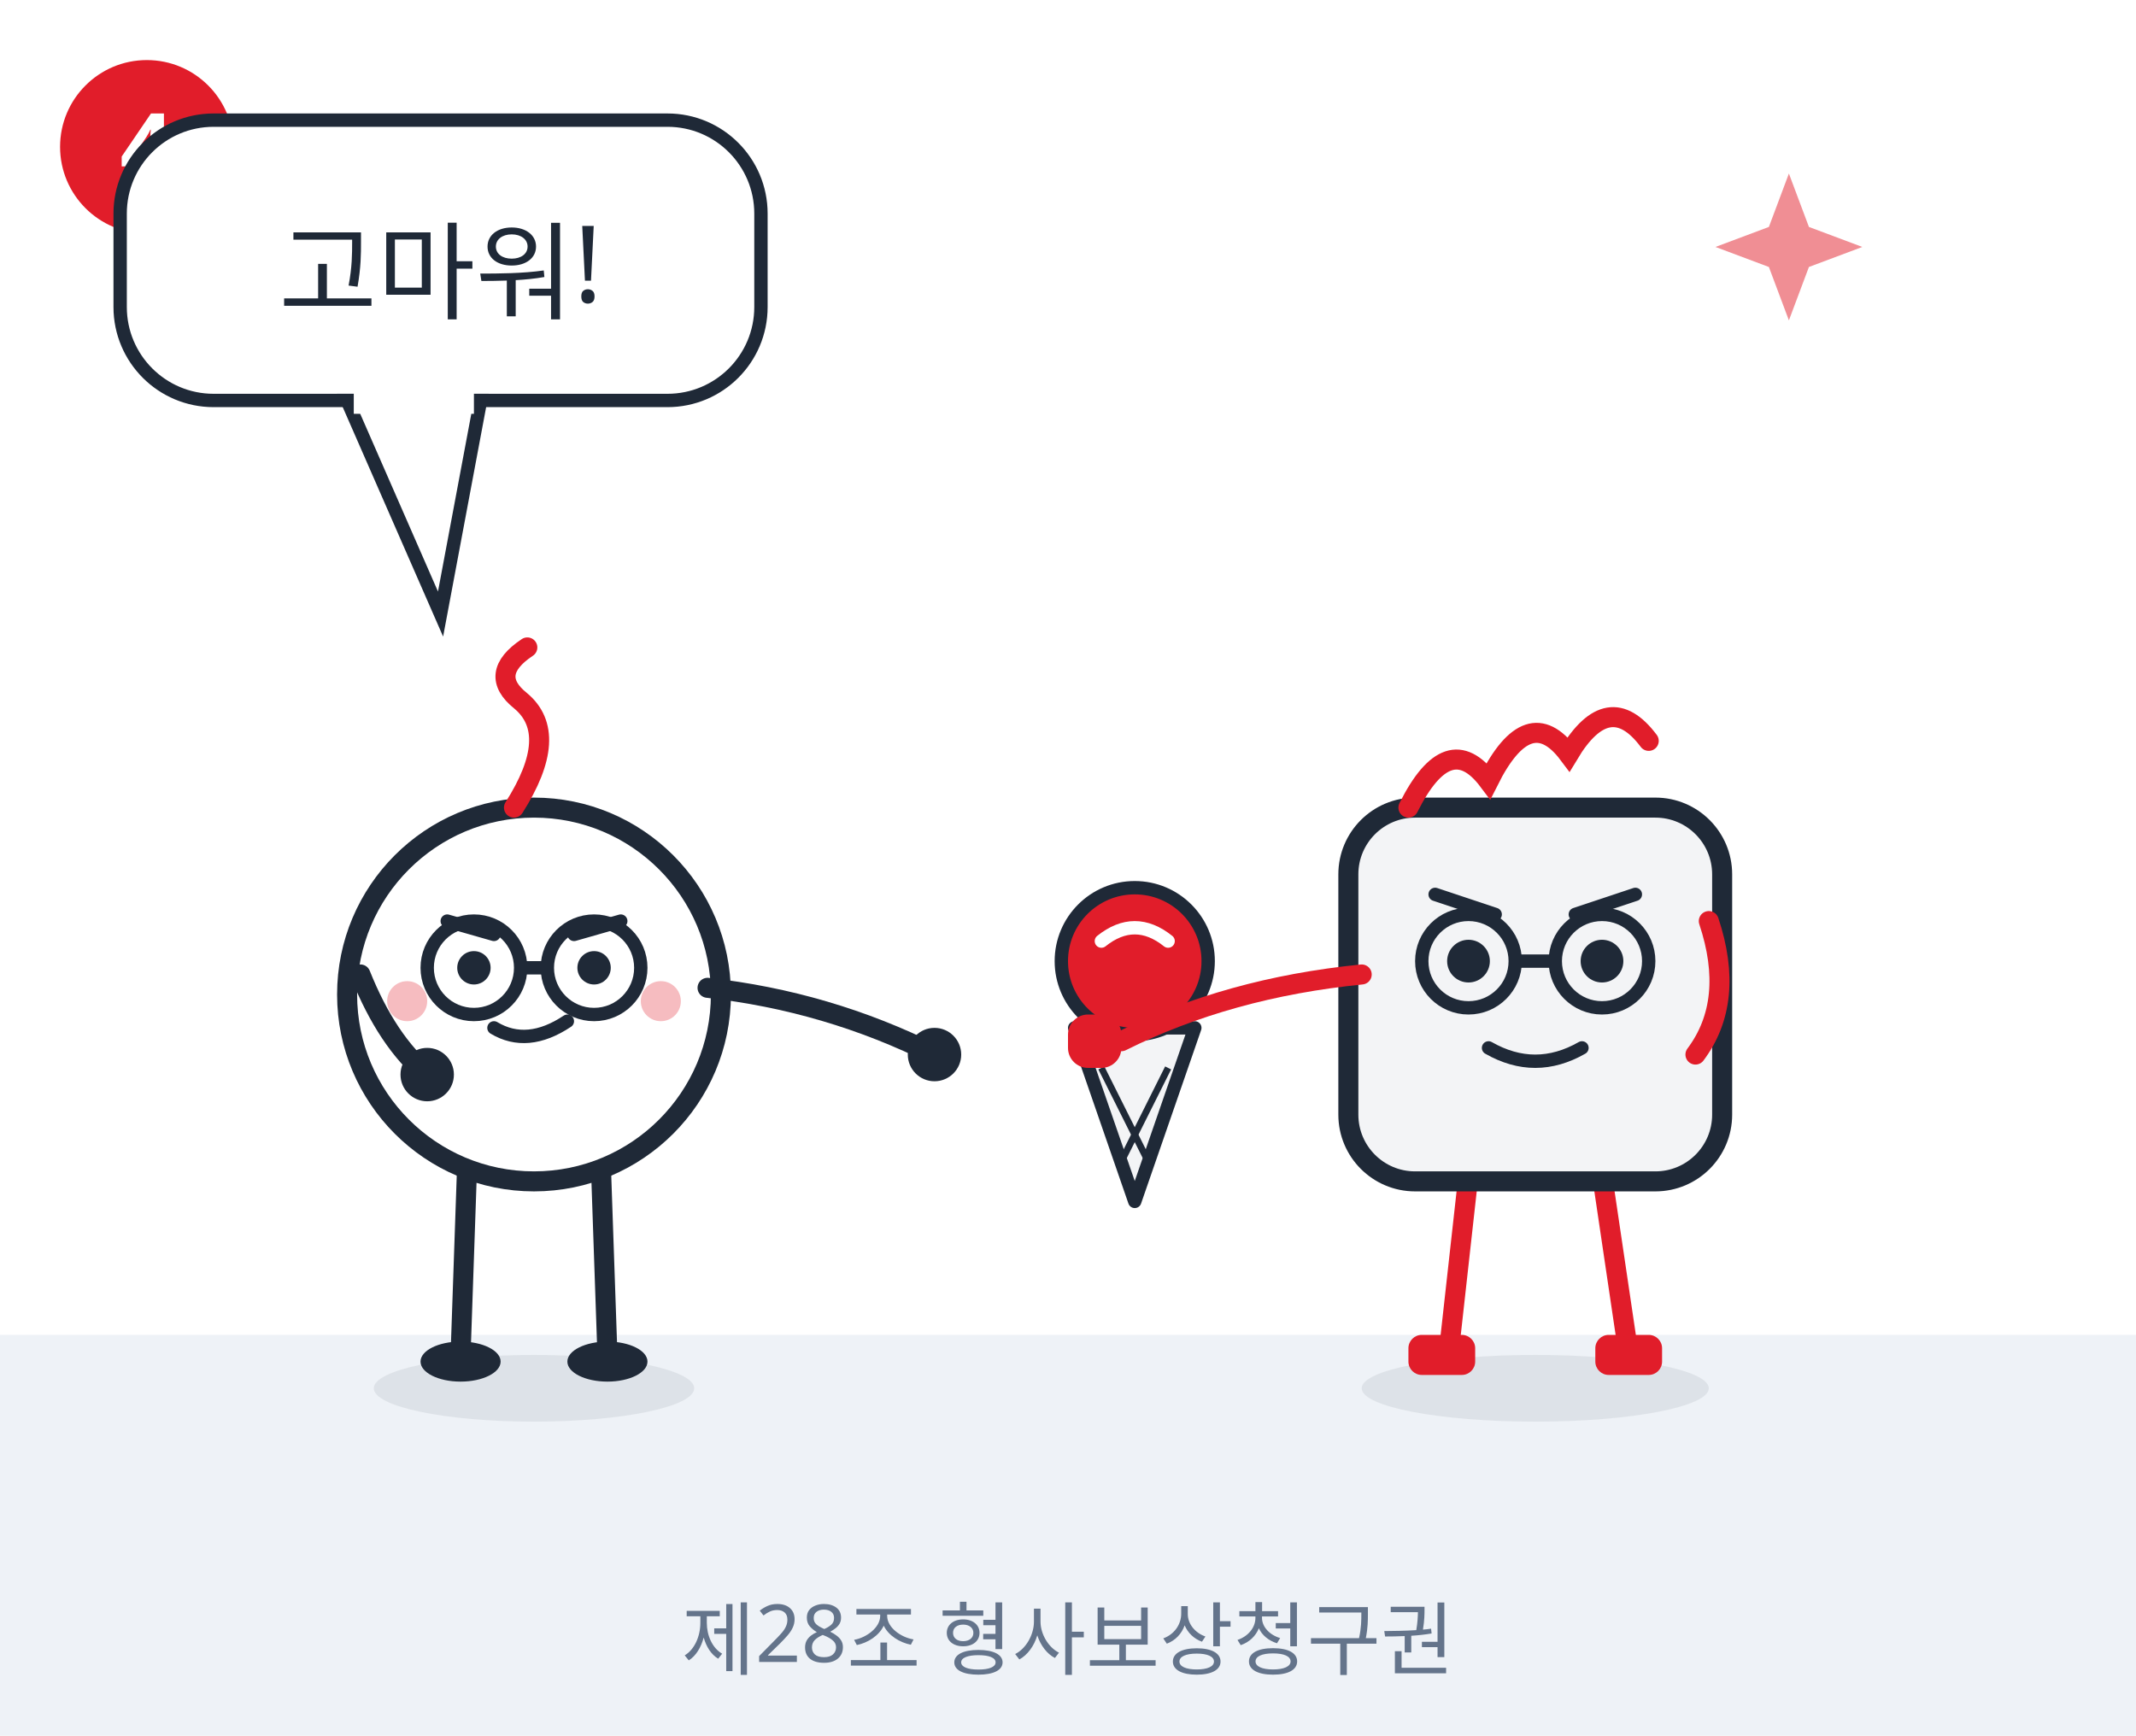
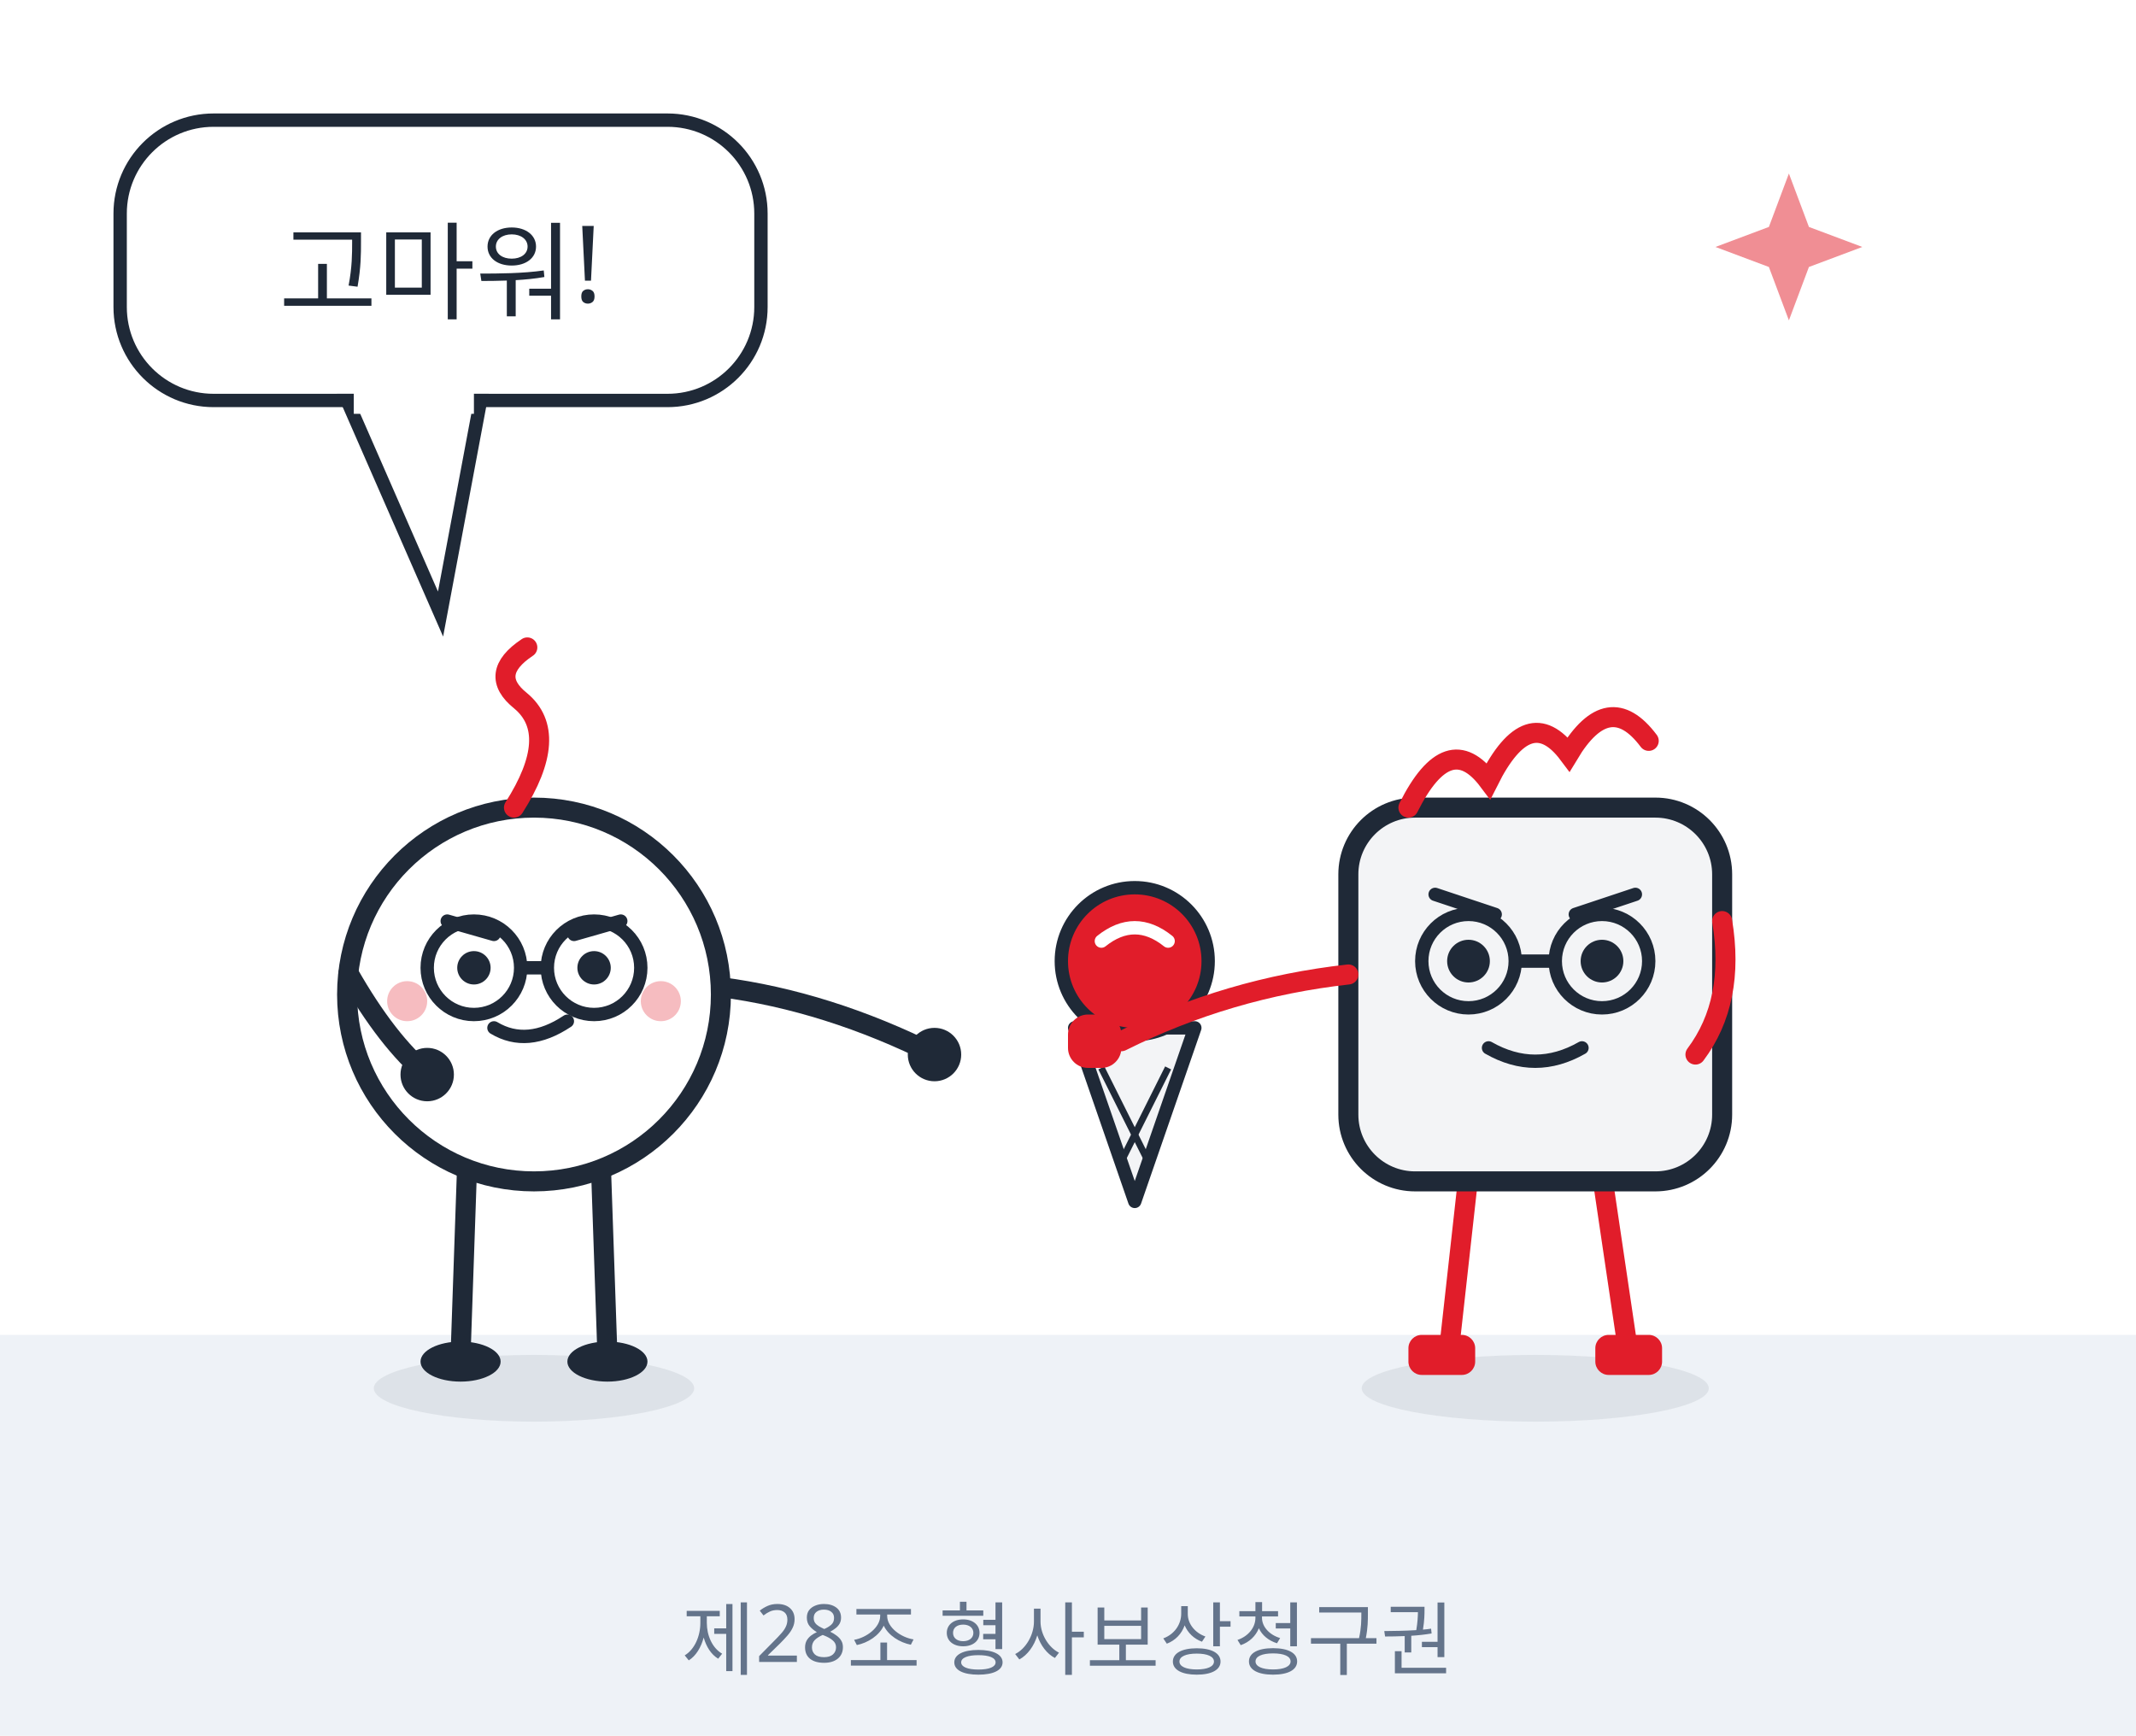
<svg xmlns="http://www.w3.org/2000/svg" viewBox="0 0 320 260" role="img" aria-label="네모가 아이스크림을 건네고 동그라미와 화해하며 웃는 장면">
  <rect width="320" height="260" fill="#ffffff" />
  <rect y="200" width="320" height="60" fill="#eef2f7" />
  <path d="M 268,26 L 271,34 L 279,37 L 271,40 L 268,48 L 265,40 L 257,37 L 265,34 Z" fill="#e11d2a" opacity="0.5" />
  <path d="M 40,20 L 42,25 L 47,27 L 42,29 L 40,34 L 38,29 L 33,27 L 38,25 Z" fill="#e11d2a" opacity="0.35" />
-   <circle cx="22" cy="22" r="13" fill="#e11d2a" />
-   <text x="22" y="27" text-anchor="middle" font-family="'Pretendard', sans-serif" font-size="14" font-weight="bold" fill="#ffffff">4</text>
  <g transform="translate(170,150)">
    <polygon points="0,30 -9,4 9,4" fill="#f3f4f6" stroke="#1f2937" stroke-width="2" stroke-linejoin="round" />
    <line x1="-5" y1="10" x2="2" y2="24" stroke="#1f2937" stroke-width="1" />
    <line x1="5" y1="10" x2="-2" y2="24" stroke="#1f2937" stroke-width="1" />
    <circle cx="0" cy="-6" r="11" fill="#e11d2a" stroke="#1f2937" stroke-width="2" />
    <path d="M -5,-9 Q 0,-13 5,-9" stroke="#ffffff" stroke-width="2" fill="none" stroke-linecap="round" />
  </g>
  <g transform="translate(80,206)">
    <ellipse cx="0" cy="2" rx="24" ry="5" fill="#1f2937" opacity="0.08" />
    <line x1="-10" y1="-32" x2="-11" y2="-3" stroke="#1f2937" stroke-width="3" stroke-linecap="round" />
    <line x1="10" y1="-32" x2="11" y2="-3" stroke="#1f2937" stroke-width="3" stroke-linecap="round" />
    <ellipse cx="-11" cy="-2" rx="6" ry="3" fill="#1f2937" />
    <ellipse cx="11" cy="-2" rx="6" ry="3" fill="#1f2937" />
    <circle cx="0" cy="-57" r="28" fill="#ffffff" stroke="#1f2937" stroke-width="3" />
    <path d="M -3,-85 Q 4,-96 -2,-101 Q -7,-105 -1,-109" stroke="#e11d2a" stroke-width="3" stroke-linecap="round" fill="none" />
-     <path d="M -26,-60 Q -22,-50 -16,-45" stroke="#1f2937" stroke-width="3" stroke-linecap="round" fill="none" />
+     <path d="M -27.8,-60.2 Q -22,-50 -16,-45" stroke="#1f2937" stroke-width="3" stroke-linecap="round" fill="none" />
    <circle cx="-16" cy="-45" r="4" fill="#1f2937" />
-     <path d="M 26,-58 Q 44,-56 60,-48" stroke="#1f2937" stroke-width="3" stroke-linecap="round" fill="none" />
+     <path d="M 28,-58.1 Q 44,-56 60,-48" stroke="#1f2937" stroke-width="3" stroke-linecap="round" fill="none" />
    <circle cx="60" cy="-48" r="4" fill="#1f2937" />
    <circle cx="-19" cy="-56" r="3" fill="#e11d2a" opacity="0.3" />
    <circle cx="19" cy="-56" r="3" fill="#e11d2a" opacity="0.3" />
    <circle cx="-9" cy="-61" r="2.5" fill="#1f2937" />
    <circle cx="9" cy="-61" r="2.5" fill="#1f2937" />
    <g fill="none" stroke="#1f2937" stroke-width="2">
      <circle cx="-9" cy="-61" r="7" />
      <circle cx="9" cy="-61" r="7" />
      <path d="M -2,-61 h4" />
    </g>
    <line x1="-13" y1="-68" x2="-6" y2="-66" stroke="#1f2937" stroke-width="2" stroke-linecap="round" />
    <line x1="6" y1="-66" x2="13" y2="-68" stroke="#1f2937" stroke-width="2" stroke-linecap="round" />
    <path d="M -6,-52 Q -1,-49 5,-53" stroke="#1f2937" stroke-width="2" stroke-linecap="round" fill="none" />
  </g>
  <g transform="translate(230,206)">
    <ellipse cx="0" cy="2" rx="26" ry="5" fill="#1f2937" opacity="0.08" />
    <line x1="-10" y1="-30" x2="-13" y2="-3" stroke="#e11d2a" stroke-width="3" stroke-linecap="round" />
    <line x1="10" y1="-30" x2="14" y2="-3" stroke="#e11d2a" stroke-width="3" stroke-linecap="round" />
    <rect x="-19" y="-6" width="10" height="6" rx="2" fill="#e11d2a" />
    <rect x="9" y="-6" width="10" height="6" rx="2" fill="#e11d2a" />
    <rect x="-28" y="-85" width="56" height="56" rx="10" fill="#f3f4f6" stroke="#1f2937" stroke-width="3" />
    <path d="M -19,-85 q6 -12 12 -4 q6 -12 12 -4 q6 -10 12 -2" fill="none" stroke="#e11d2a" stroke-width="3" stroke-linecap="round" />
-     <path d="M -26,-60 Q -46,-58 -62,-50" stroke="#e11d2a" stroke-width="3" stroke-linecap="round" fill="none" />
+     <path d="M -28,-60 Q -46,-58 -62,-50" stroke="#e11d2a" stroke-width="3" stroke-linecap="round" fill="none" />
    <rect x="-70" y="-54" width="8" height="8" rx="3" fill="#e11d2a" />
-     <path d="M 26,-68 Q 30,-56 24,-48" stroke="#e11d2a" stroke-width="3" stroke-linecap="round" fill="none" />
+     <path d="M 28,-68 Q 30,-56 24,-48" stroke="#e11d2a" stroke-width="3" stroke-linecap="round" fill="none" />
    <circle cx="-10" cy="-62" r="3.2" fill="#1f2937" />
    <circle cx="10" cy="-62" r="3.2" fill="#1f2937" />
    <g fill="none" stroke="#1f2937" stroke-width="2">
      <circle cx="-10" cy="-62" r="7" />
      <circle cx="10" cy="-62" r="7" />
      <path d="M -3,-62 h6" />
    </g>
    <line x1="-15" y1="-72" x2="-6" y2="-69" stroke="#1f2937" stroke-width="2" stroke-linecap="round" />
    <line x1="6" y1="-69" x2="15" y2="-72" stroke="#1f2937" stroke-width="2" stroke-linecap="round" />
    <path d="M -7,-49 Q 0,-45 7,-49" stroke="#1f2937" stroke-width="2" stroke-linecap="round" fill="none" />
  </g>
  <rect x="18" y="18" width="96" height="42" rx="14" fill="#ffffff" stroke="#1f2937" stroke-width="2" />
  <polygon points="52,60 72,60 66,92" fill="#ffffff" stroke="#1f2937" stroke-width="2" />
  <rect x="53" y="58" width="18" height="4" fill="#ffffff" />
  <text x="66" y="41" text-anchor="middle" dominant-baseline="middle" font-family="'Pretendard', sans-serif" font-size="16" fill="#1f2937">고마워!</text>
  <text x="160" y="250" text-anchor="middle" font-family="'Pretendard', sans-serif" font-size="12" fill="#64748b">제28조 형사보상청구권</text>
</svg>
